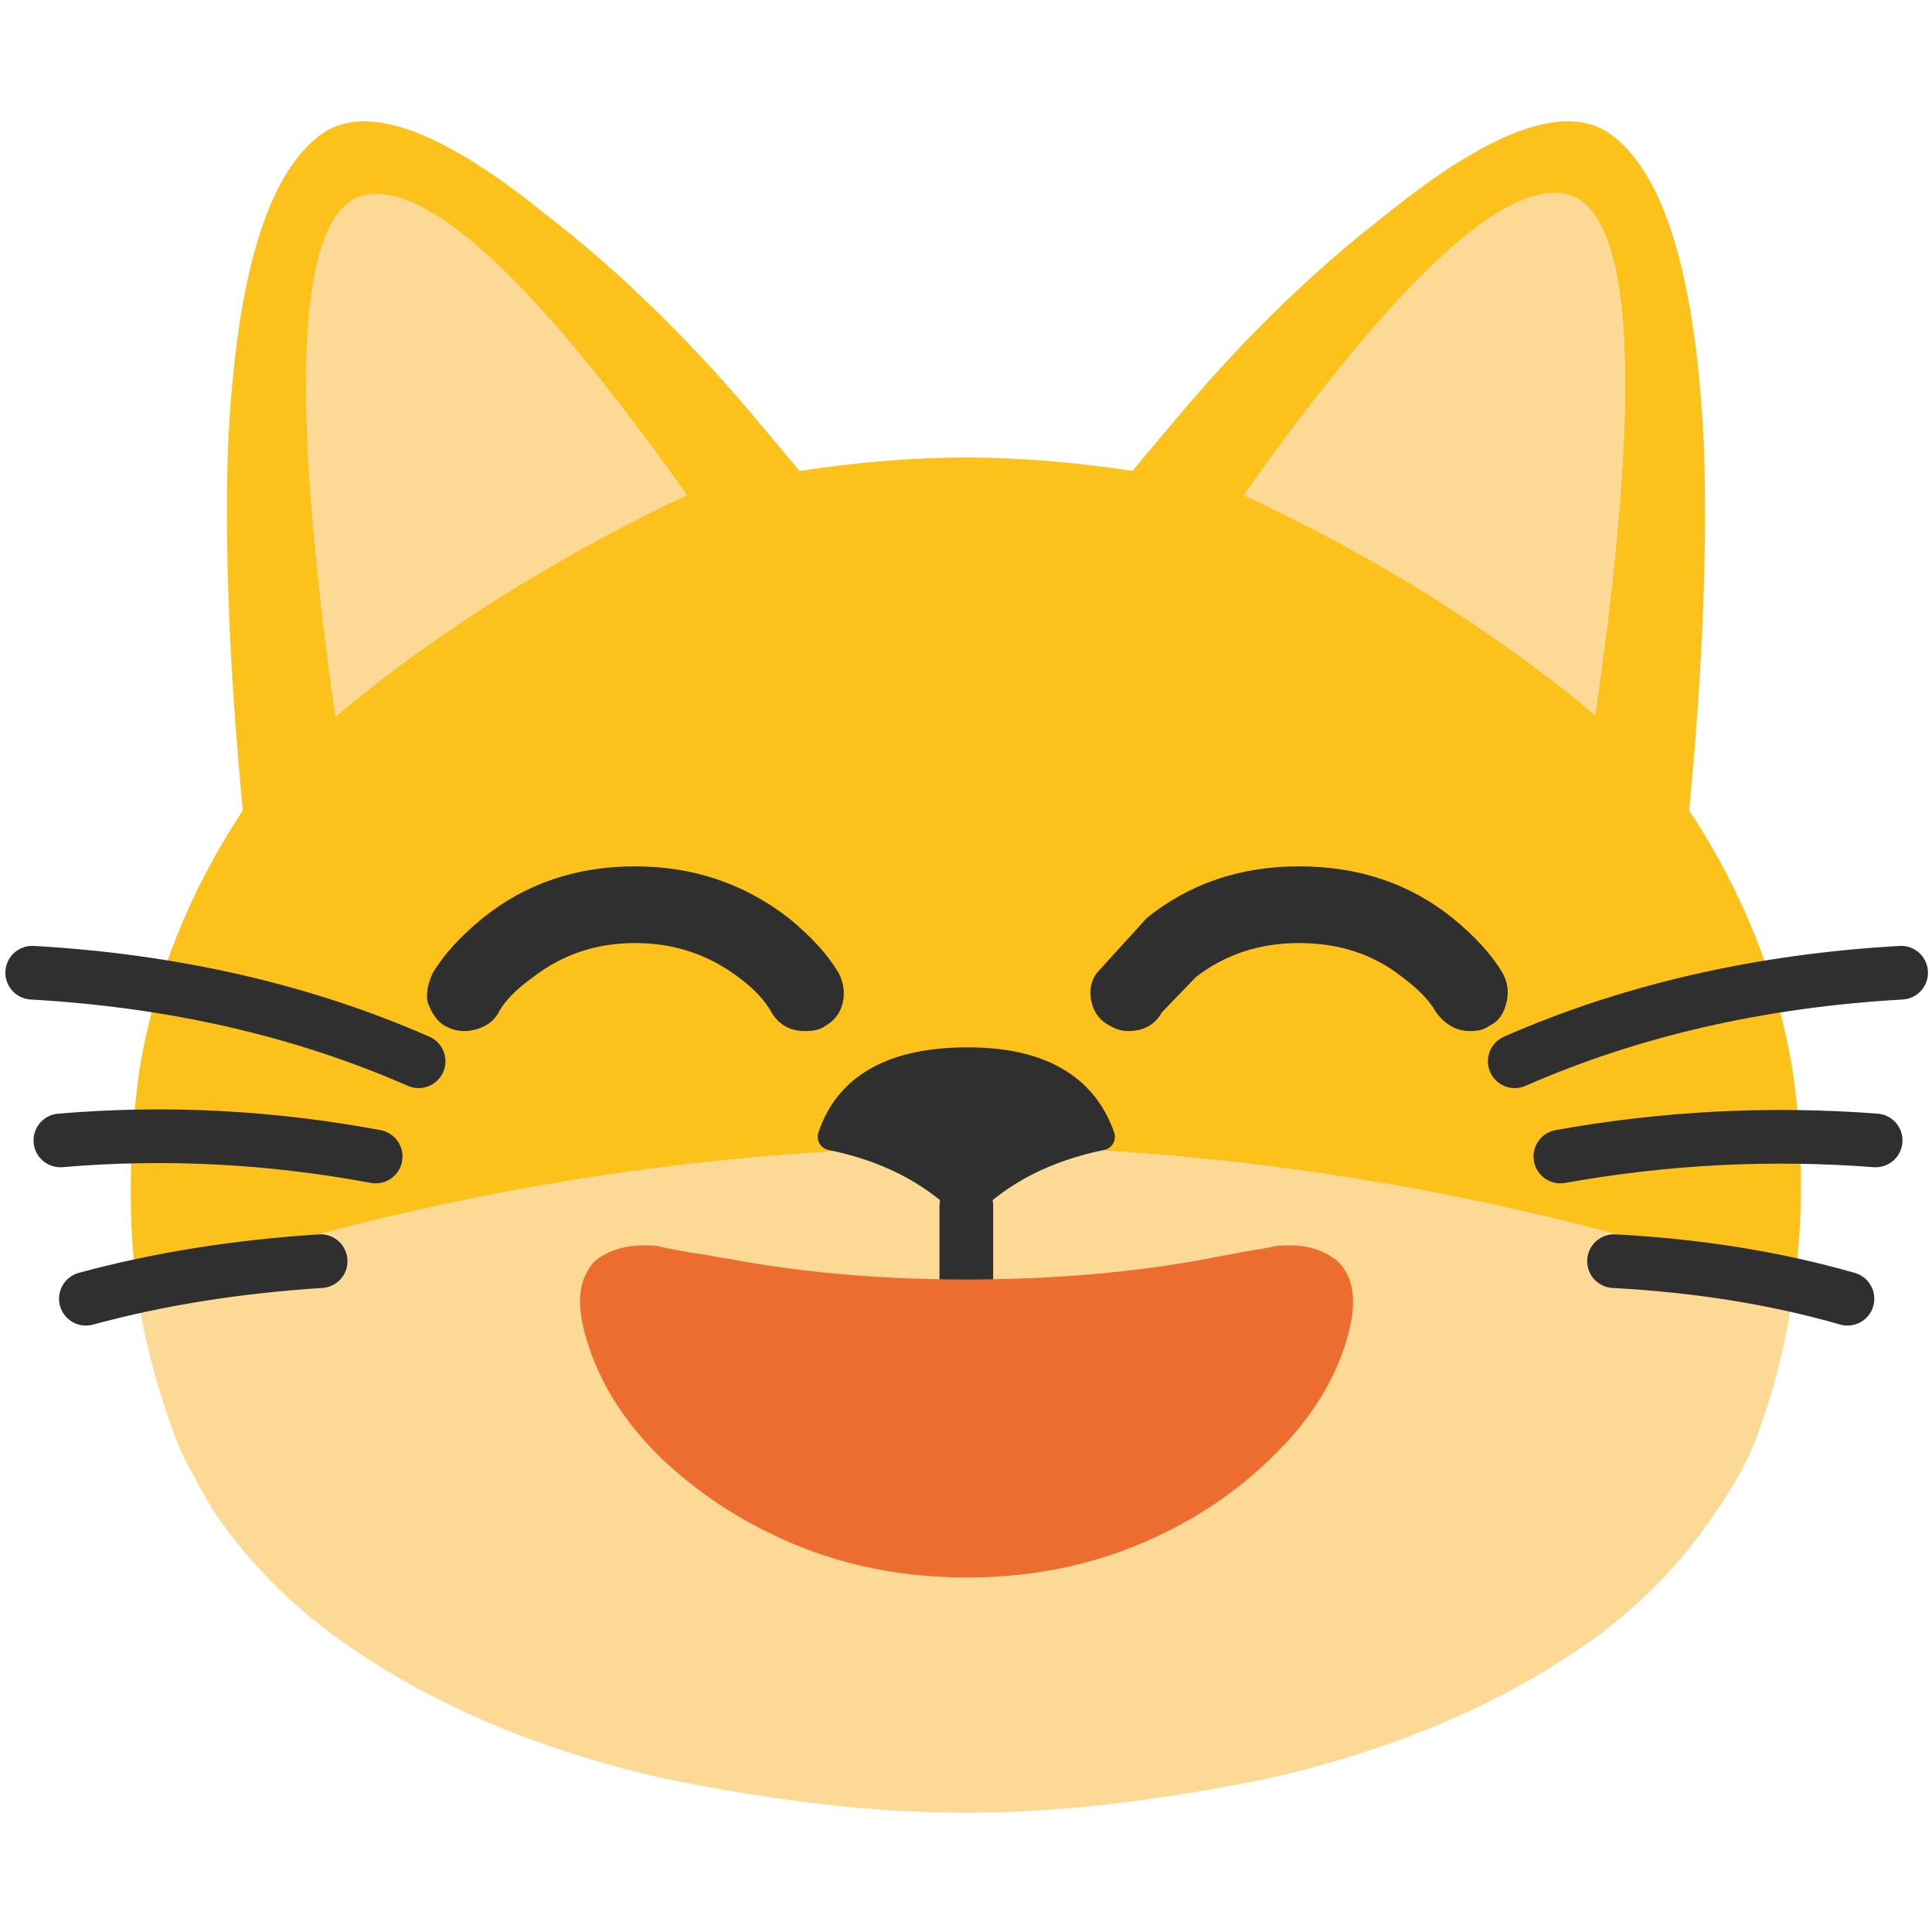
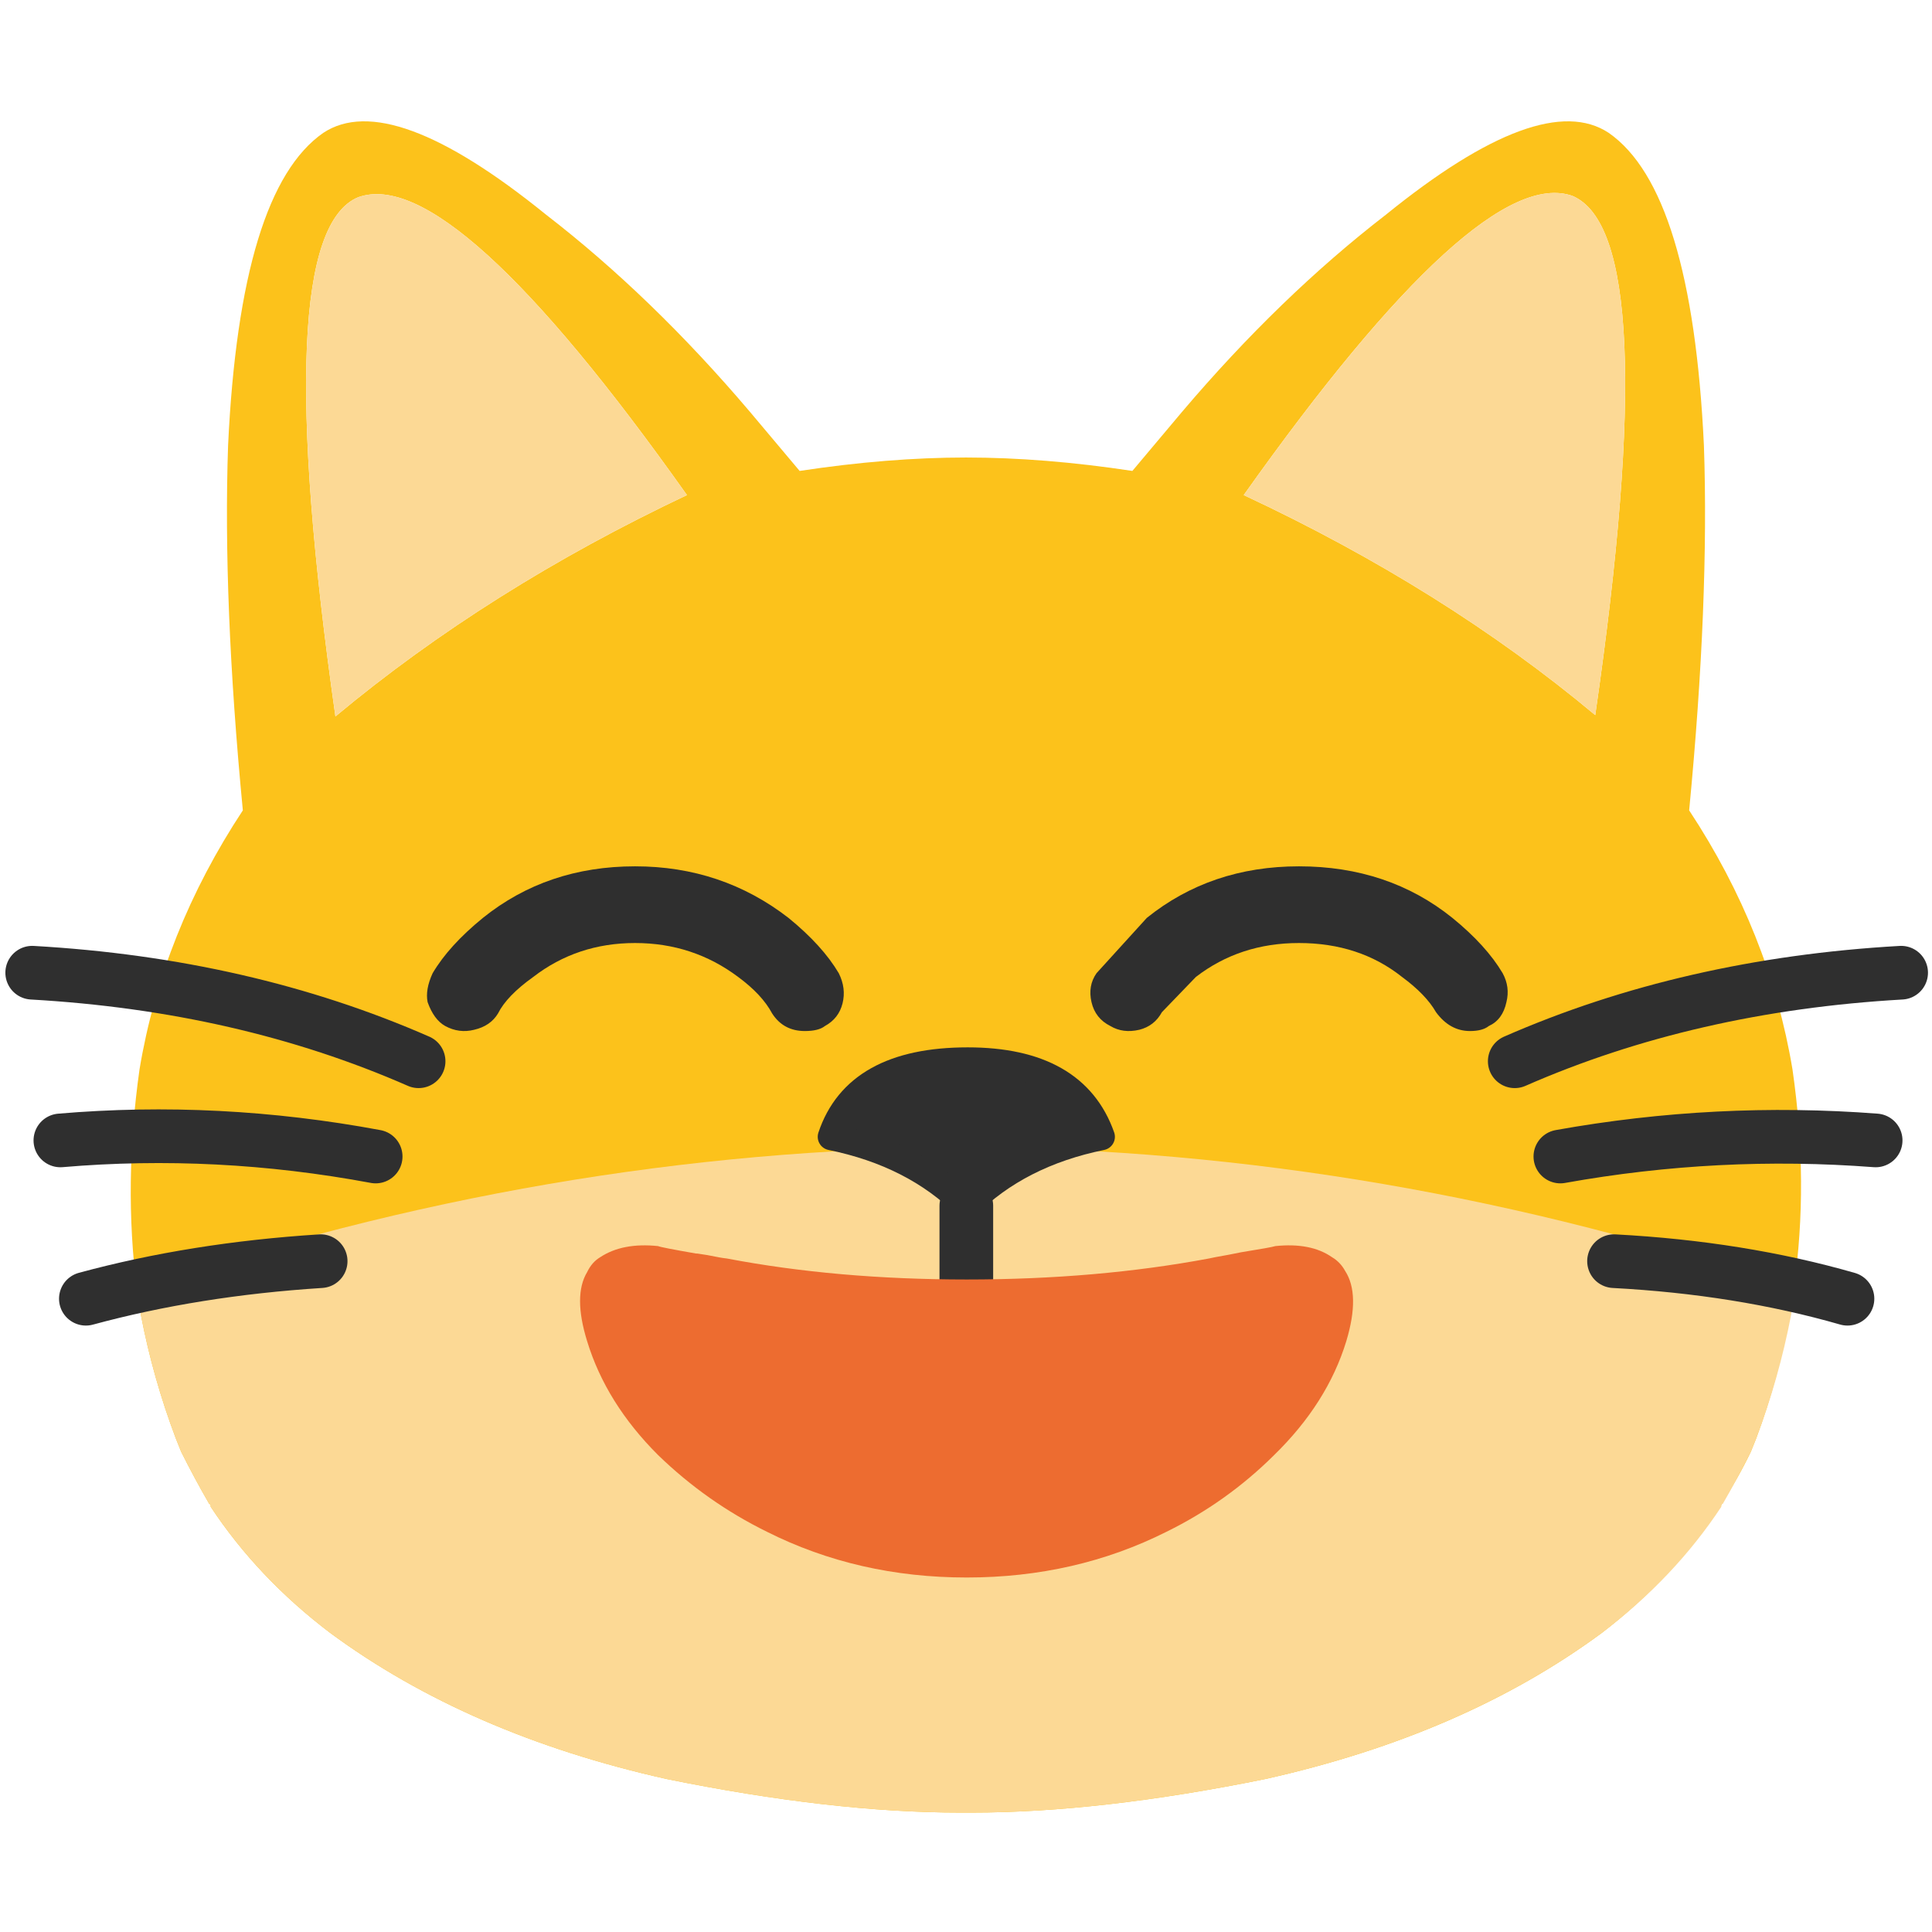
<svg xmlns="http://www.w3.org/2000/svg" xmlns:xlink="http://www.w3.org/1999/xlink" version="1.1" preserveAspectRatio="none" x="0px" y="0px" width="72px" height="72px" viewBox="0 0 72 72">
  <defs>
    <g id="Layer1_0_FILL">
-       <path fill="#FCD995" stroke="none" d=" M 66.7 48.95 Q 66.808 48.498 66.85 48 51.659 42.829 36 42.7 L 36 42.75 Q 20.35 42.85 5.1 48.05 5.2 48.5 5.25 49 5.7 51.35 6.55 53.6 6.65 53.85 6.75 54.1 7.25 55.1 7.8 56.05 7.85 56.05 7.85 56.1 L 7.85 56.15 Q 9.6 58.8 12.3 60.85 17.45 64.65 24.85 66.3 31 67.55 35.8 67.55 35.9 67.55 36 67.55 36.1 67.55 36.2 67.55 41 67.55 47.15 66.3 54.55 64.65 59.7 60.85 62.376 58.797 64.1 56.1 L 64.15 56.1 Q 64.159 56.074 64.15 56.05 64.764 55.111 65.25 54.1 65.349 53.851 65.45 53.6 66.295 51.344 66.7 48.95 M 25.6 18.45 Q 16.85 6.1 13.35 7.35 9.95 8.75 12.5 26.7 18.2 21.95 25.6 18.45 M 58.6 7.3 Q 55.131 6.079 46.35 18.45 53.811 21.938 59.45 26.65 62.045 8.757 58.6 7.3 Z" />
-       <path fill="#FCC21B" stroke="none" d=" M 44.05 15.35 L 42.2 17.55 Q 38.9 17.05 36 17.05 33.1 17.05 29.8 17.55 L 27.95 15.35 Q 24.3 11.05 20.35 8 14.55 3.3 12.05 4.95 8.95 7.1 8.5 16.6 8.3 22.4 9.05 30.2 6.05 34.75 5.2 39.85 4.6 44.1 5.1 48.05 20.35 42.85 36 42.75 L 36 42.7 Q 51.659 42.829 66.85 48 67.413 44.083 66.8 39.85 65.95 34.75 62.95 30.2 63.7 22.4 63.5 16.6 63.05 7.1 59.95 4.95 57.45 3.3 51.65 8 47.7 11.05 44.05 15.35 M 46.35 18.45 Q 55.131 6.079 58.6 7.3 62.045 8.757 59.45 26.65 53.811 21.938 46.35 18.45 M 13.35 7.35 Q 16.85 6.1 25.6 18.45 18.2 21.95 12.5 26.7 9.95 8.75 13.35 7.35 Z" />
+       <path fill="#FCC21B" stroke="none" d=" M 44.05 15.35 L 42.2 17.55 Q 38.9 17.05 36 17.05 33.1 17.05 29.8 17.55 L 27.95 15.35 Q 24.3 11.05 20.35 8 14.55 3.3 12.05 4.95 8.95 7.1 8.5 16.6 8.3 22.4 9.05 30.2 6.05 34.75 5.2 39.85 4.6 44.1 5.1 48.05 5.2 48.5 5.25 49 5.7 51.35 6.55 53.6 6.65 53.85 6.75 54.1 7.25 55.1 7.8 56.05 7.85 56.05 7.85 56.1 L 7.85 56.15 Q 9.6 58.8 12.3 60.85 17.45 64.65 24.85 66.3 31 67.55 35.8 67.55 35.9 67.55 36 67.55 36.1 67.55 36.2 67.55 41 67.55 47.15 66.3 54.55 64.65 59.7 60.85 62.376 58.797 64.1 56.1 L 64.15 56.1 Q 64.159 56.074 64.15 56.05 64.764 55.111 65.25 54.1 65.349 53.851 65.45 53.6 66.295 51.344 66.7 48.95 66.808 48.498 66.85 48 67.413 44.083 66.8 39.85 65.95 34.75 62.95 30.2 63.7 22.4 63.5 16.6 63.05 7.1 59.95 4.95 57.45 3.3 51.65 8 47.7 11.05 44.05 15.35 M 46.35 18.45 Q 55.131 6.079 58.6 7.3 62.045 8.757 59.45 26.65 53.811 21.938 46.35 18.45 M 12.5 26.7 Q 9.95 8.75 13.35 7.35 16.85 6.1 25.6 18.45 18.2 21.95 12.5 26.7 Z" />
+       <path fill="#FCD995" stroke="none" d=" M 13.35 7.35 Q 9.95 8.75 12.5 26.7 18.2 21.95 25.6 18.45 16.85 6.1 13.35 7.35 M 58.6 7.3 Q 55.131 6.079 46.35 18.45 53.811 21.938 59.45 26.65 62.045 8.757 58.6 7.3 Z" />
+     </g>
+     <g id="Layer1_0_MEMBER_0_FILL">
+       <path fill="#FCD995" stroke="none" d=" M -24.95 46.55 Q -22.25 44.5 -20.5 41.85 L -20.5 41.8 Q -20.5 41.75 -20.45 41.75 -19.9 40.8 -19.4 39.8 -19.3 39.55 -19.2 39.3 -18.35 37.05 -17.9 34.7 -17.85 34.2 -17.75 33.75 -33 28.55 -48.65 28.45 -64.3 28.55 -79.55 33.75 -79.45 34.2 -79.4 34.7 -78.95 37.05 -78.1 39.3 -78 39.55 -77.9 39.8 -77.4 40.8 -76.85 41.75 -76.8 41.75 -76.8 41.8 L -76.8 41.85 Q -75.05 44.5 -72.35 46.55 -67.2 50.35 -59.8 52 -53.65 53.25 -48.85 53.25 -48.75 53.25 -48.65 53.25 -48.55 53.25 -48.45 53.25 -43.65 53.25 -37.5 52 -30.1 50.35 -24.95 46.55 Z" />
    </g>
    <g id="Layer1_2_FILL">
      <path fill="#2F2F2F" stroke="none" d=" M 31.2 43.1 Q 34.15 43.7 36 45.55 37.85 43.7 40.8 43.1 39.85 40.4 36.05 40.4 32.1 40.4 31.2 43.1 Z" />
    </g>
    <g id="Layer1_3_FILL">
      <path fill="#ED6C30" stroke="none" d=" M 52 47.75 Q 51.8 47.4 51.45 47.2 50.55 46.6 49.05 46.75 48.9 46.8 47.6 47 47.1 47.1 46.5 47.2 46.376 47.223 46.25 47.25 41.505 48.1 36 48.1 30.512 48.1 25.85 47.25 25.679 47.233 25.5 47.2 25 47.1 24.6 47.05 L 24.55 47.05 Q 23.05 46.8 22.95 46.75 21.45 46.6 20.5 47.2 20.15 47.4 19.95 47.8 19.35 48.75 19.95 50.6 20.75 53.1 22.95 55.2 25 57.1 27.55 58.3 31.4 60.15 36 60.15 40.6 60.15 44.45 58.3 47 57.1 49 55.2 51.25 53.1 52.05 50.6 52.65 48.7 52 47.75 Z" />
    </g>
    <g id="Layer0_0_MEMBER_0_MEMBER_0_MEMBER_0_MEMBER_0_FILL">
      <path fill="#2F2F2F" stroke="none" d=" M 16.75 26.95 Q 15.4 28.05 14.75 29.15 14.45 29.8 14.55 30.3 14.8 31 15.25 31.25 15.8 31.55 16.4 31.4 17.05 31.25 17.35 30.75 17.7 30.05 18.75 29.3 20.5 27.95 22.8 27.95 25.1 27.95 26.9 29.3 27.85 30 28.25 30.75 28.7 31.45 29.55 31.45 30.1 31.45 30.35 31.25 30.9 30.95 31.05 30.35 31.2 29.75 30.9 29.15 30.25 28.05 28.9 26.95 26.25 24.9 22.8 24.9 19.3 24.9 16.75 26.95 Z" />
    </g>
    <g id="Layer0_0_MEMBER_1_MEMBER_0_MEMBER_0_MEMBER_0_FILL">
      <path fill="#2F2F2F" stroke="none" d=" M 57.3 29.15 Q 56.65 28.05 55.3 26.95 52.75 24.9 49.2 24.9 45.7 24.9 43.15 26.95 L 41.15 29.15 Q 40.8 29.65 40.95 30.3 41.1 30.95 41.7 31.25 42.2 31.55 42.85 31.4 43.45 31.25 43.75 30.7 L 45.1 29.3 Q 46.85 27.95 49.2 27.95 51.6 27.95 53.3 29.3 54.25 30 54.65 30.7 55.2 31.45 56 31.45 56.5 31.45 56.75 31.25 57.3 31 57.45 30.3 57.6 29.7 57.3 29.15 Z" />
    </g>
-     <path id="Layer1_0_1_STROKES" stroke="#2F2F2F" stroke-width="1" stroke-linejoin="round" stroke-linecap="round" fill="none" d=" M 36 42.725 L 36 42.75" />
    <path id="Layer1_1_1_STROKES" stroke="#2F2F2F" stroke-width="2" stroke-linejoin="round" stroke-linecap="round" fill="none" d=" M 58.15 43.1 Q 64 42.05 69.9 42.5 M 60.15 47 Q 64.85 47.25 68.85 48.4 M 56.45 39.55 Q 62.95 36.7 70.85 36.25 M 14 43.1 Q 8.1 42 2.25 42.5 M 11.95 47 Q 7.25 47.3 3.2 48.4 M 15.6 39.55 Q 9.1 36.7 1.2 36.25" />
    <path id="Layer1_2_1_STROKES" stroke="#2F2F2F" stroke-width="1" stroke-linejoin="round" stroke-linecap="round" fill="none" d=" M 30.993 42.382 Q 34.089 43.012 36.031 44.953 37.972 43.012 41.068 42.382 40.071 39.549 36.083 39.549 31.938 39.549 30.993 42.382 Z" />
    <path id="Layer1_2_2_STROKES" stroke="#2F2F2F" stroke-width="2" stroke-linejoin="round" stroke-linecap="round" fill="none" d=" M 36.031 44.953 L 36.031 48.417" />
  </defs>
  <g id="Layer_1">
    <g transform="matrix( 1, 0, 0, 1, 0,0) ">
      <use xlink:href="#Layer1_0_FILL" />
-       <use xlink:href="#Layer1_0_1_STROKES" />
+     </g>
+     <g transform="matrix( 1, 0, 0, 1, 84.65,14.3) ">
+       <use xlink:href="#Layer1_0_MEMBER_0_FILL" />
    </g>
    <g transform="matrix( 1, 0, 0, 1, 0,0) ">
      <use xlink:href="#Layer1_1_1_STROKES" />
    </g>
    <g transform="matrix( 1.049469, 0, 0, 1.049469, -1.75,-2.85) ">
      <use xlink:href="#Layer1_2_FILL" />
      <use xlink:href="#Layer1_2_1_STROKES" transform="matrix( 0.9528503, 0, 0, 0.9528503, 1.65,2.7) " />
      <use xlink:href="#Layer1_2_2_STROKES" transform="matrix( 0.9528503, 0, 0, 0.9528503, 1.65,2.7) " />
    </g>
    <g transform="matrix( 0.8812866, 0, 0, 0.9216766, 4.3,3.35) ">
      <use xlink:href="#Layer1_3_FILL" />
    </g>
  </g>
-   <g transform="matrix( 0.9372101, 0, 0, 0.9372101, 2.3,8.95) ">
+   <g transform="matrix( 0.9371643, 0, 0, 0.9371643, 2.3,8.95) ">
    <use xlink:href="#Layer0_0_MEMBER_0_MEMBER_0_MEMBER_0_MEMBER_0_FILL" />
  </g>
-   <g transform="matrix( 0.9372101, 0, 0, 0.9372101, 2.3,8.95) ">
+   <g transform="matrix( 0.9371643, 0, 0, 0.9371643, 2.3,8.95) ">
    <use xlink:href="#Layer0_0_MEMBER_1_MEMBER_0_MEMBER_0_MEMBER_0_FILL" />
  </g>
</svg>
